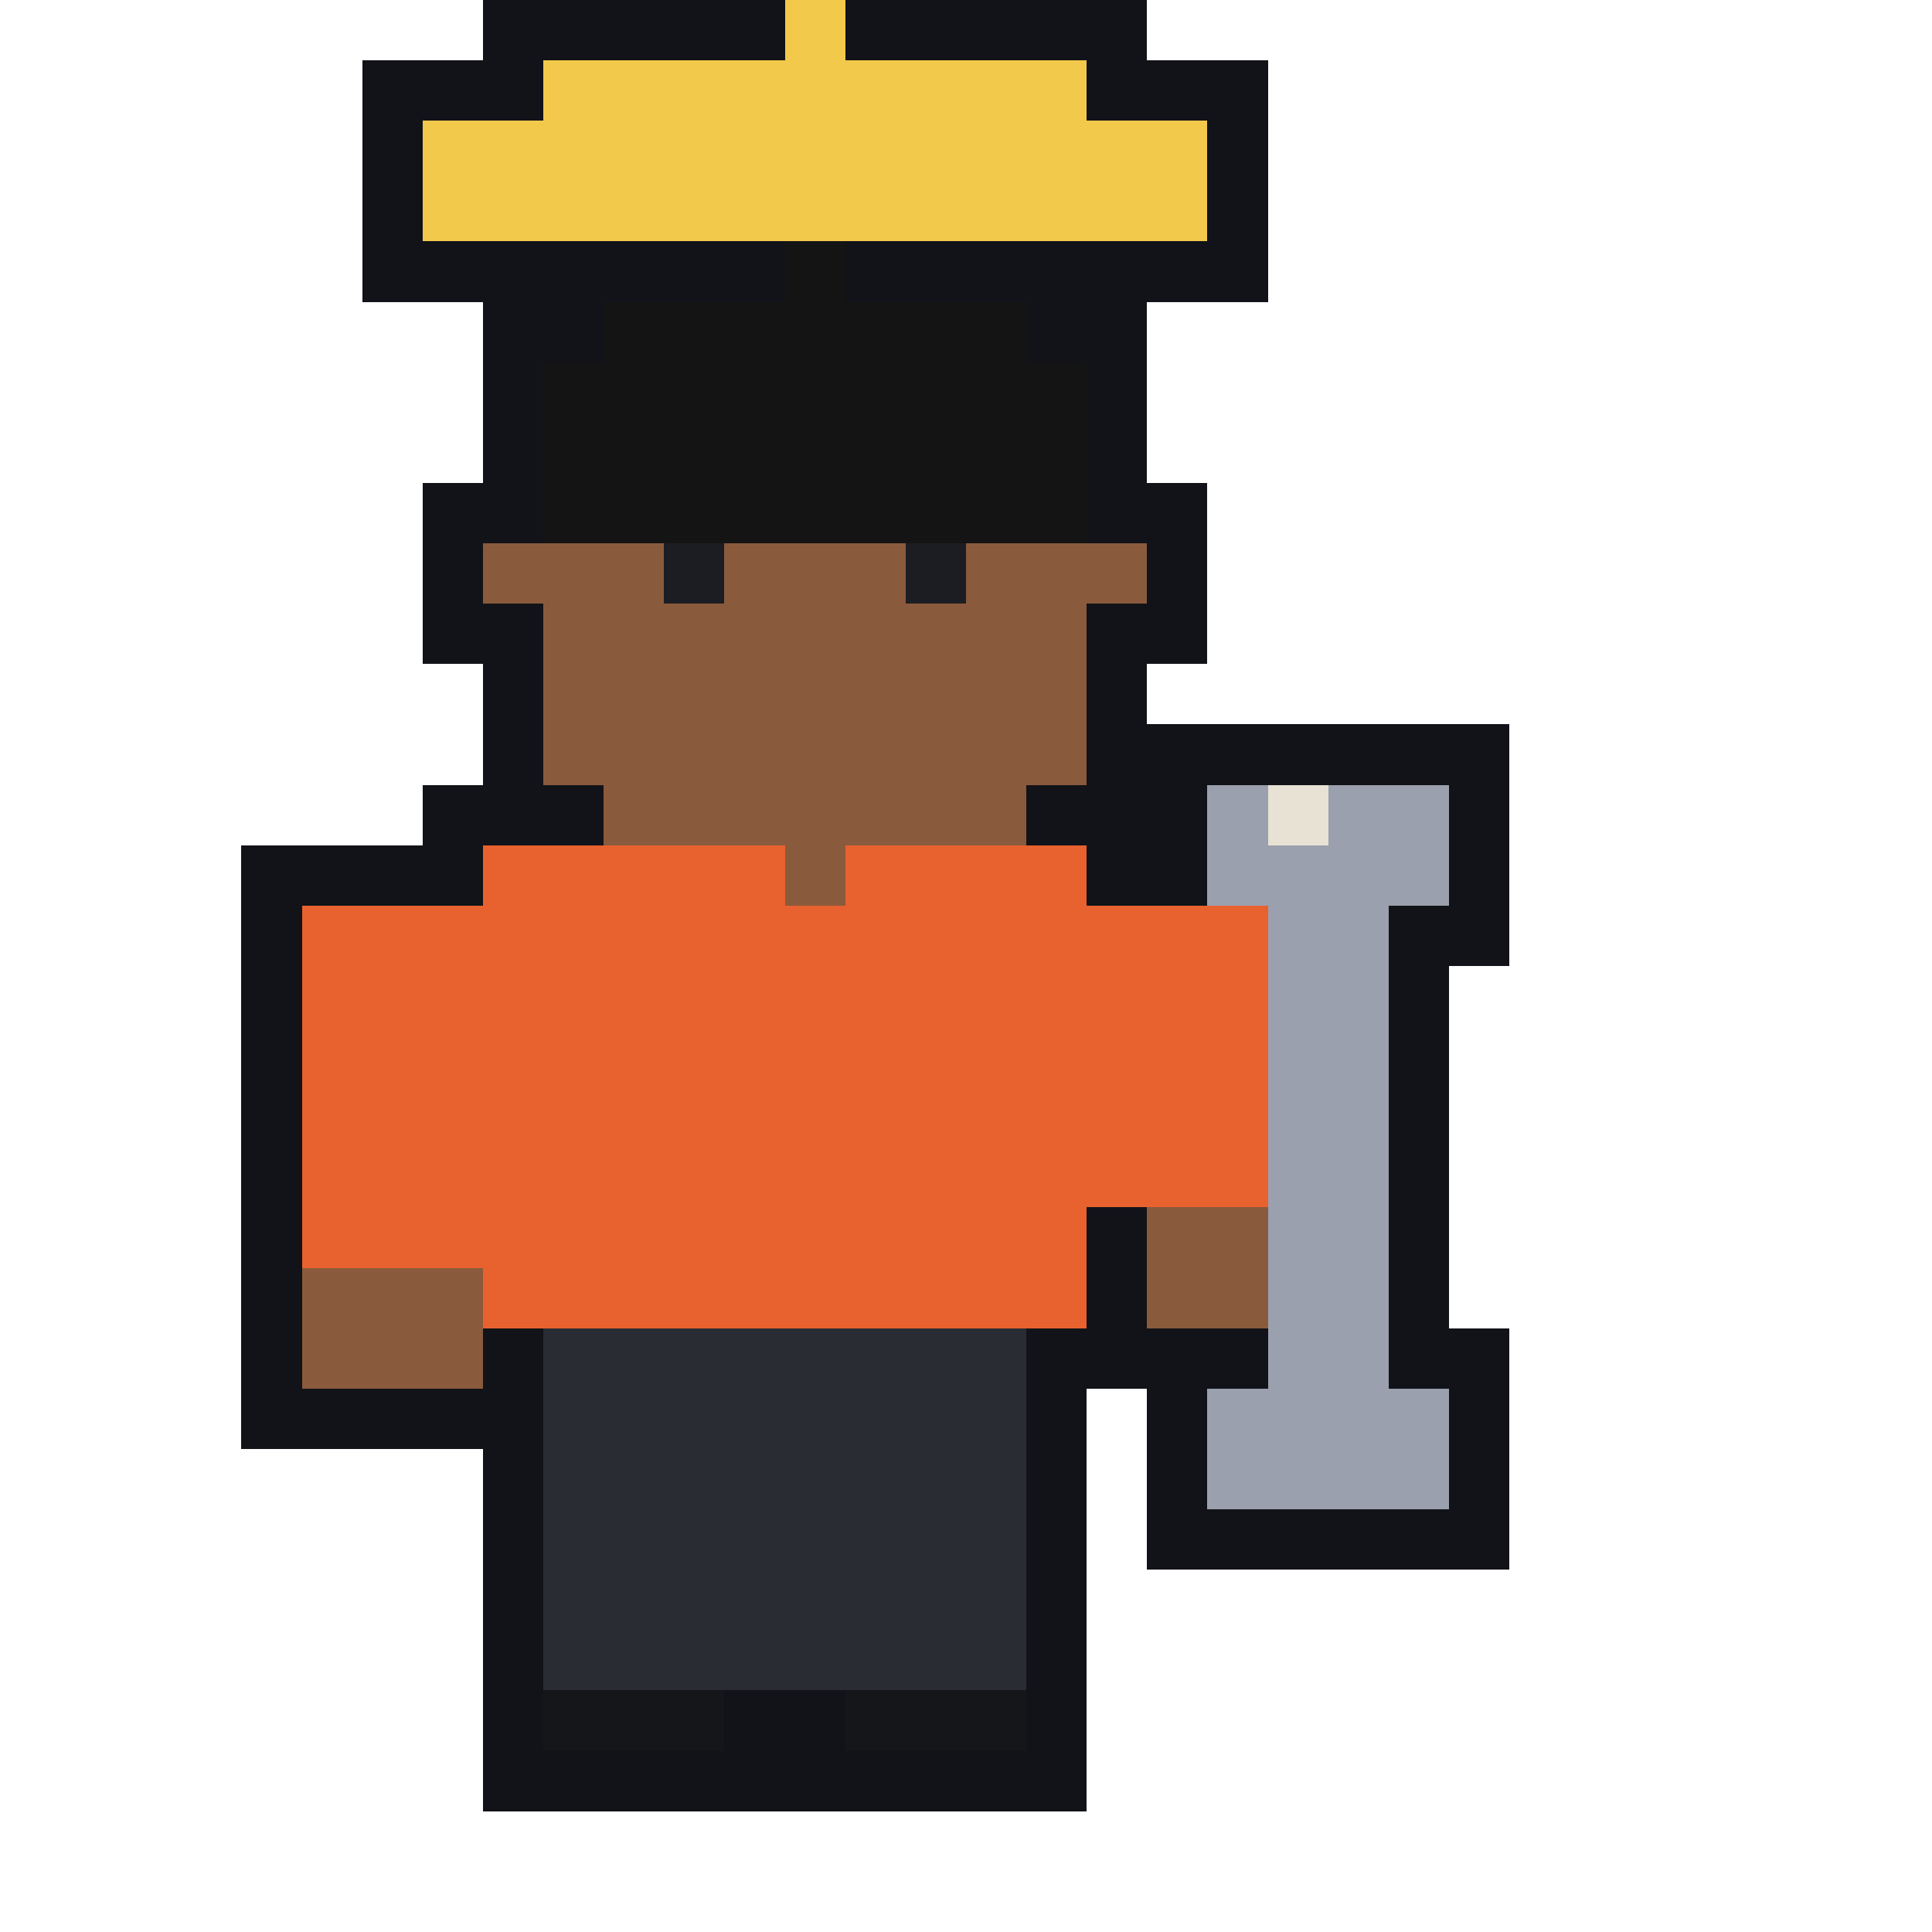
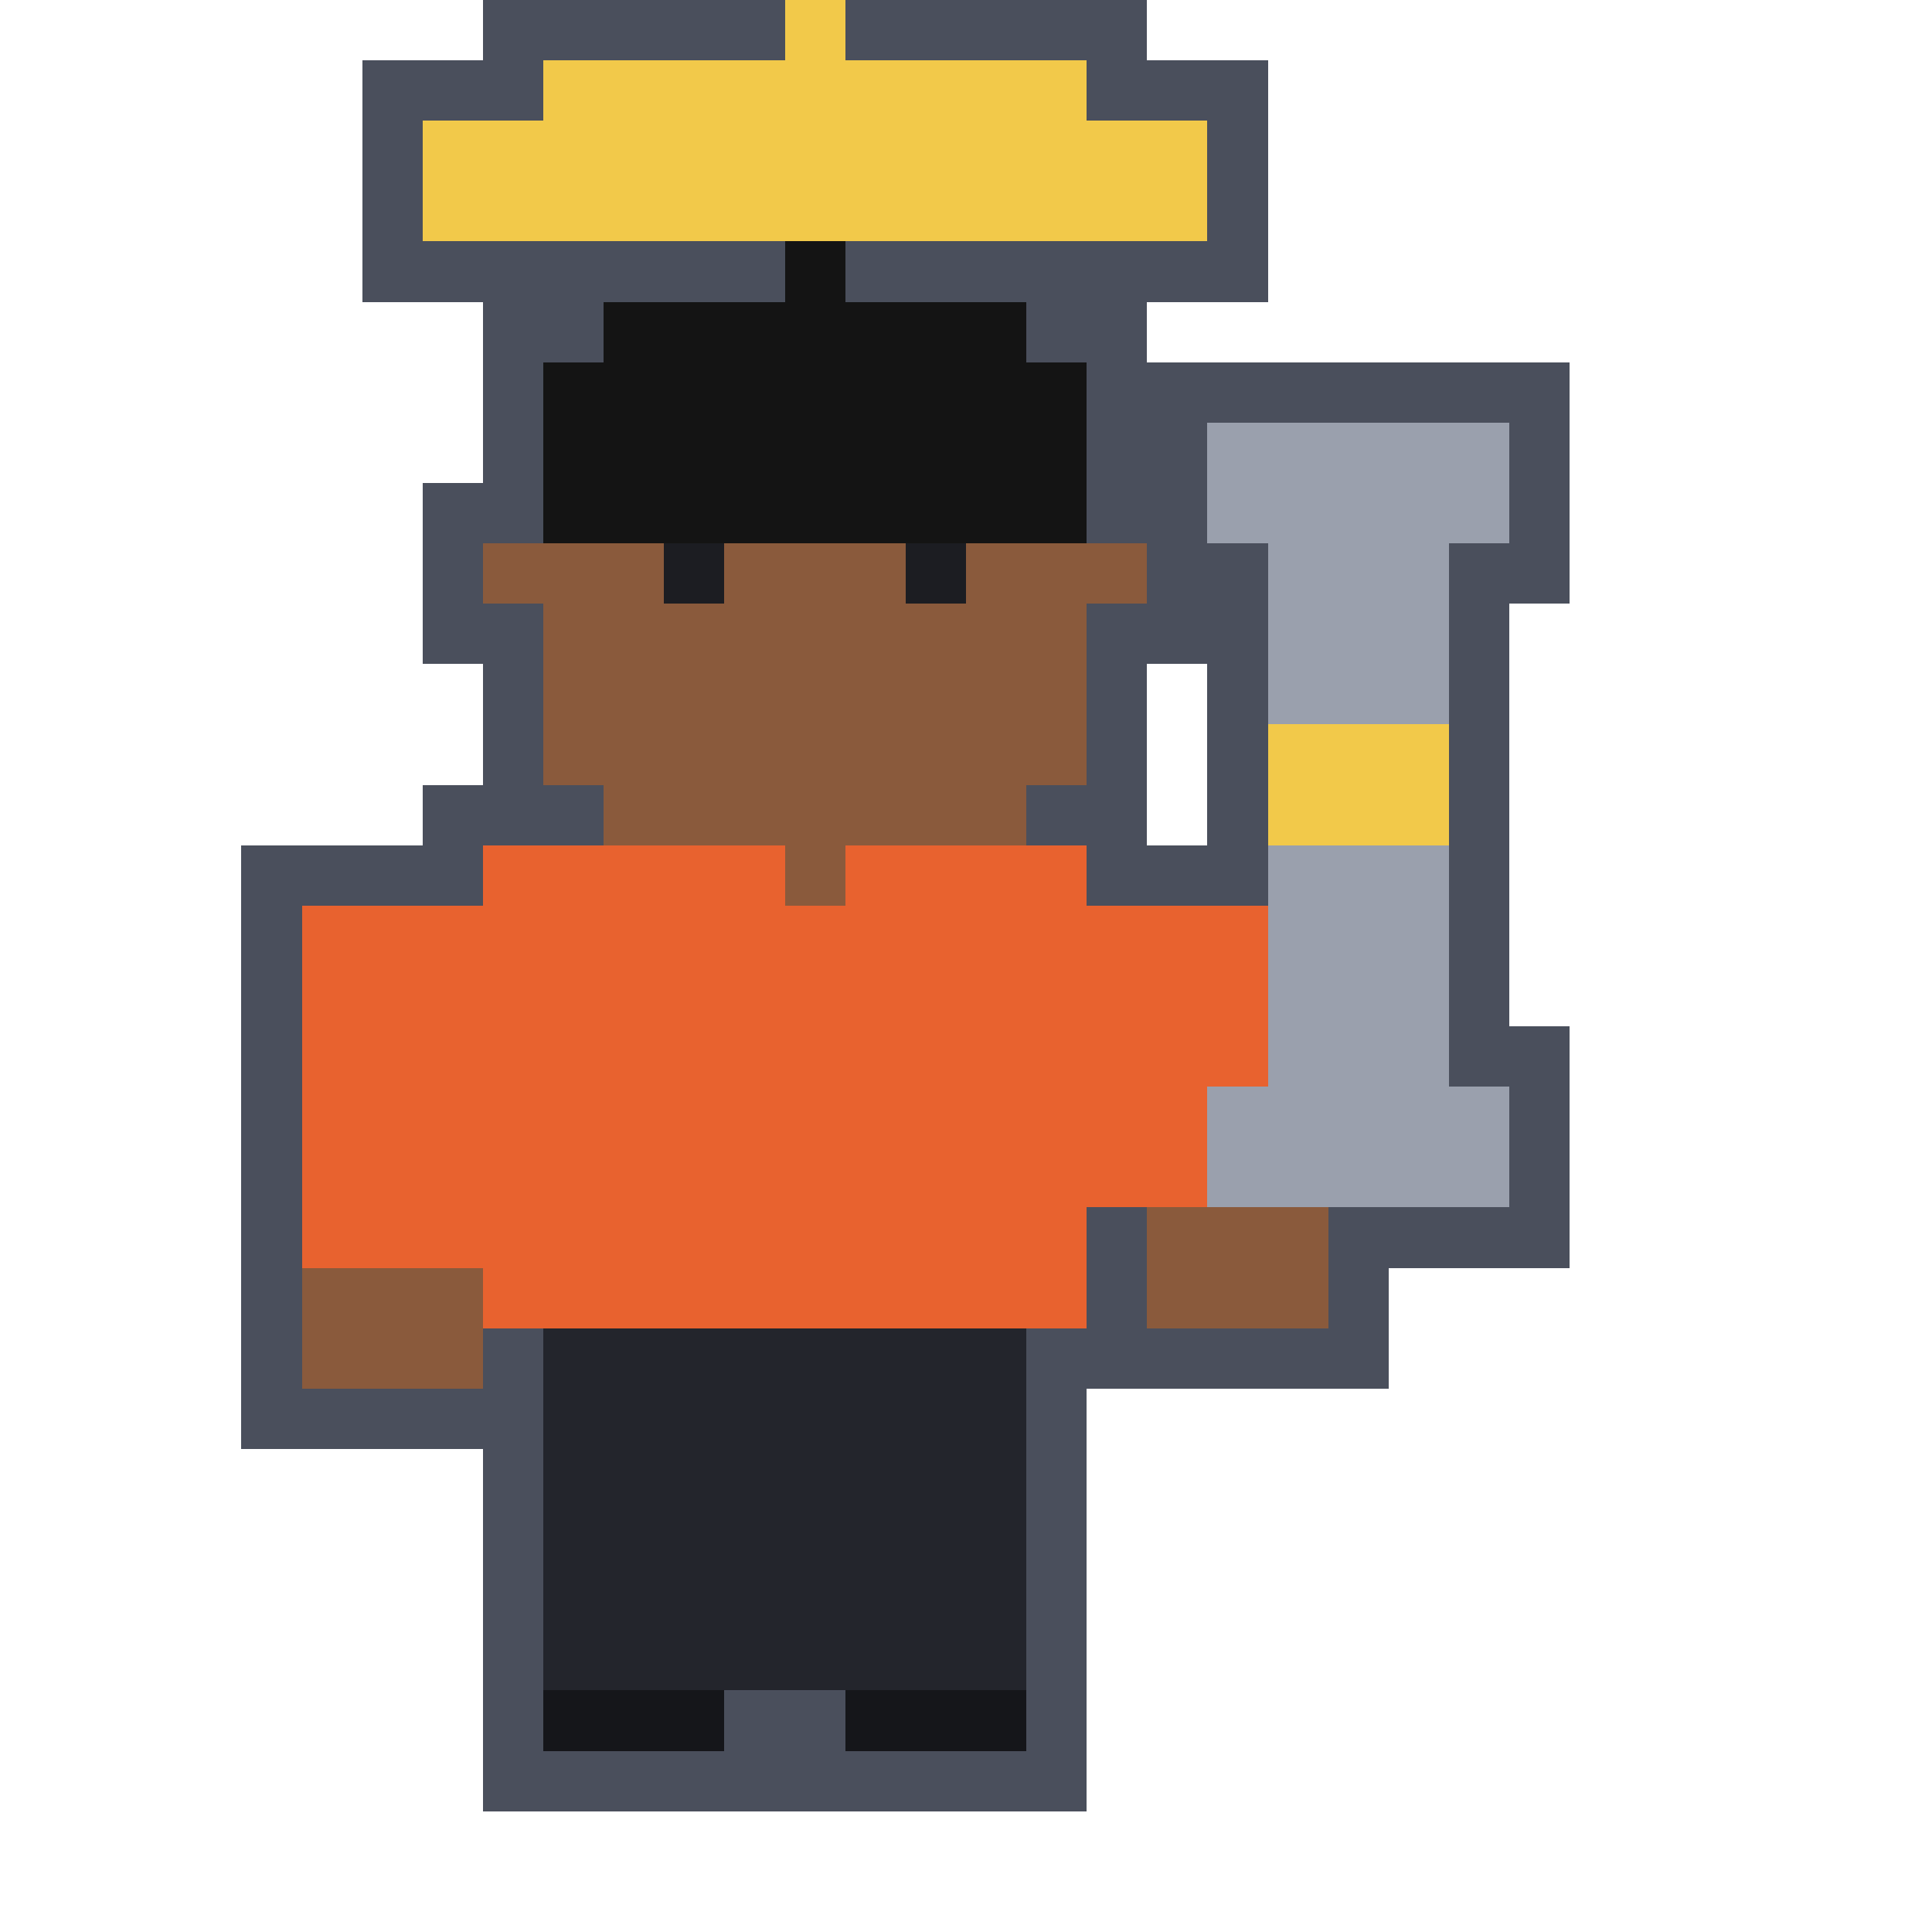
<svg xmlns="http://www.w3.org/2000/svg" viewBox="0 0 32 32" shape-rendering="crispEdges">
-   <rect x="8" y="0" width="5" height="1" fill="#121318" />
+   <rect x="8" y="0" width="5" height="1" fill="#4a4f5c" />
  <rect x="13" y="0" width="1" height="1" fill="#f2c94a" />
-   <rect x="14" y="0" width="5" height="1" fill="#121318" />
-   <rect x="6" y="1" width="3" height="1" fill="#121318" />
+   <rect x="14" y="0" width="5" height="1" fill="#4a4f5c" />
+   <rect x="6" y="1" width="3" height="1" fill="#4a4f5c" />
  <rect x="9" y="1" width="9" height="1" fill="#f2c94a" />
-   <rect x="18" y="1" width="3" height="1" fill="#121318" />
-   <rect x="6" y="2" width="1" height="1" fill="#121318" />
+   <rect x="18" y="1" width="3" height="1" fill="#4a4f5c" />
+   <rect x="6" y="2" width="1" height="1" fill="#4a4f5c" />
  <rect x="7" y="2" width="13" height="1" fill="#f2c94a" />
-   <rect x="20" y="2" width="1" height="1" fill="#121318" />
-   <rect x="6" y="3" width="1" height="1" fill="#121318" />
+   <rect x="20" y="2" width="1" height="1" fill="#4a4f5c" />
+   <rect x="6" y="3" width="1" height="1" fill="#4a4f5c" />
  <rect x="7" y="3" width="13" height="1" fill="#f2c94a" />
-   <rect x="20" y="3" width="1" height="1" fill="#121318" />
-   <rect x="6" y="4" width="7" height="1" fill="#121318" />
+   <rect x="20" y="3" width="1" height="1" fill="#4a4f5c" />
+   <rect x="6" y="4" width="7" height="1" fill="#4a4f5c" />
  <rect x="13" y="4" width="1" height="1" fill="#141414" />
-   <rect x="14" y="4" width="7" height="1" fill="#121318" />
-   <rect x="8" y="5" width="2" height="1" fill="#121318" />
+   <rect x="14" y="4" width="7" height="1" fill="#4a4f5c" />
+   <rect x="8" y="5" width="2" height="1" fill="#4a4f5c" />
  <rect x="10" y="5" width="7" height="1" fill="#141414" />
-   <rect x="17" y="5" width="2" height="1" fill="#121318" />
-   <rect x="8" y="6" width="1" height="1" fill="#121318" />
+   <rect x="17" y="5" width="2" height="1" fill="#4a4f5c" />
+   <rect x="8" y="6" width="1" height="1" fill="#4a4f5c" />
  <rect x="9" y="6" width="9" height="1" fill="#141414" />
-   <rect x="18" y="6" width="1" height="1" fill="#121318" />
-   <rect x="8" y="7" width="1" height="1" fill="#121318" />
+   <rect x="18" y="6" width="8" height="1" fill="#4a4f5c" />
+   <rect x="8" y="7" width="1" height="1" fill="#4a4f5c" />
  <rect x="9" y="7" width="9" height="1" fill="#141414" />
-   <rect x="18" y="7" width="1" height="1" fill="#121318" />
-   <rect x="7" y="8" width="2" height="1" fill="#121318" />
+   <rect x="18" y="7" width="2" height="1" fill="#4a4f5c" />
+   <rect x="20" y="7" width="5" height="1" fill="#9aa0ad" />
+   <rect x="25" y="7" width="1" height="1" fill="#4a4f5c" />
+   <rect x="7" y="8" width="2" height="1" fill="#4a4f5c" />
  <rect x="9" y="8" width="9" height="1" fill="#141414" />
-   <rect x="18" y="8" width="2" height="1" fill="#121318" />
-   <rect x="7" y="9" width="1" height="1" fill="#121318" />
+   <rect x="18" y="8" width="2" height="1" fill="#4a4f5c" />
+   <rect x="20" y="8" width="5" height="1" fill="#9aa0ad" />
+   <rect x="25" y="8" width="1" height="1" fill="#4a4f5c" />
+   <rect x="7" y="9" width="1" height="1" fill="#4a4f5c" />
  <rect x="8" y="9" width="3" height="1" fill="#8a5a3c" />
  <rect x="11" y="9" width="1" height="1" fill="#1c1d22" />
  <rect x="12" y="9" width="3" height="1" fill="#8a5a3c" />
  <rect x="15" y="9" width="1" height="1" fill="#1c1d22" />
  <rect x="16" y="9" width="3" height="1" fill="#8a5a3c" />
-   <rect x="19" y="9" width="1" height="1" fill="#121318" />
-   <rect x="7" y="10" width="2" height="1" fill="#121318" />
+   <rect x="19" y="9" width="2" height="1" fill="#4a4f5c" />
+   <rect x="21" y="9" width="3" height="1" fill="#9aa0ad" />
+   <rect x="24" y="9" width="2" height="1" fill="#4a4f5c" />
+   <rect x="7" y="10" width="2" height="1" fill="#4a4f5c" />
  <rect x="9" y="10" width="9" height="1" fill="#8a5a3c" />
-   <rect x="18" y="10" width="2" height="1" fill="#121318" />
-   <rect x="8" y="11" width="1" height="1" fill="#121318" />
+   <rect x="18" y="10" width="3" height="1" fill="#4a4f5c" />
+   <rect x="21" y="10" width="3" height="1" fill="#9aa0ad" />
+   <rect x="24" y="10" width="1" height="1" fill="#4a4f5c" />
+   <rect x="8" y="11" width="1" height="1" fill="#4a4f5c" />
  <rect x="9" y="11" width="9" height="1" fill="#8a5a3c" />
-   <rect x="18" y="11" width="1" height="1" fill="#121318" />
-   <rect x="8" y="12" width="1" height="1" fill="#121318" />
+   <rect x="18" y="11" width="1" height="1" fill="#4a4f5c" />
+   <rect x="20" y="11" width="1" height="1" fill="#4a4f5c" />
+   <rect x="21" y="11" width="3" height="1" fill="#9aa0ad" />
+   <rect x="24" y="11" width="1" height="1" fill="#4a4f5c" />
+   <rect x="8" y="12" width="1" height="1" fill="#4a4f5c" />
  <rect x="9" y="12" width="9" height="1" fill="#8a5a3c" />
-   <rect x="18" y="12" width="7" height="1" fill="#121318" />
-   <rect x="7" y="13" width="3" height="1" fill="#121318" />
+   <rect x="18" y="12" width="1" height="1" fill="#4a4f5c" />
+   <rect x="20" y="12" width="1" height="1" fill="#4a4f5c" />
+   <rect x="21" y="12" width="3" height="1" fill="#f2c94a" />
+   <rect x="24" y="12" width="1" height="1" fill="#4a4f5c" />
+   <rect x="7" y="13" width="3" height="1" fill="#4a4f5c" />
  <rect x="10" y="13" width="7" height="1" fill="#8a5a3c" />
-   <rect x="17" y="13" width="3" height="1" fill="#121318" />
-   <rect x="20" y="13" width="1" height="1" fill="#9aa0ad" />
-   <rect x="21" y="13" width="1" height="1" fill="#e8e2d4" />
-   <rect x="22" y="13" width="2" height="1" fill="#9aa0ad" />
-   <rect x="24" y="13" width="1" height="1" fill="#121318" />
-   <rect x="4" y="14" width="4" height="1" fill="#121318" />
+   <rect x="17" y="13" width="2" height="1" fill="#4a4f5c" />
+   <rect x="20" y="13" width="1" height="1" fill="#4a4f5c" />
+   <rect x="21" y="13" width="3" height="1" fill="#f2c94a" />
+   <rect x="24" y="13" width="1" height="1" fill="#4a4f5c" />
+   <rect x="4" y="14" width="4" height="1" fill="#4a4f5c" />
  <rect x="8" y="14" width="5" height="1" fill="#e8622f" />
  <rect x="13" y="14" width="1" height="1" fill="#8a5a3c" />
  <rect x="14" y="14" width="4" height="1" fill="#e8622f" />
-   <rect x="18" y="14" width="2" height="1" fill="#121318" />
-   <rect x="20" y="14" width="4" height="1" fill="#9aa0ad" />
-   <rect x="24" y="14" width="1" height="1" fill="#121318" />
-   <rect x="4" y="15" width="1" height="1" fill="#121318" />
+   <rect x="18" y="14" width="3" height="1" fill="#4a4f5c" />
+   <rect x="21" y="14" width="3" height="1" fill="#9aa0ad" />
+   <rect x="24" y="14" width="1" height="1" fill="#4a4f5c" />
+   <rect x="4" y="15" width="1" height="1" fill="#4a4f5c" />
  <rect x="5" y="15" width="16" height="1" fill="#e8622f" />
-   <rect x="21" y="15" width="2" height="1" fill="#9aa0ad" />
-   <rect x="23" y="15" width="2" height="1" fill="#121318" />
-   <rect x="4" y="16" width="1" height="1" fill="#121318" />
+   <rect x="21" y="15" width="3" height="1" fill="#9aa0ad" />
+   <rect x="24" y="15" width="1" height="1" fill="#4a4f5c" />
+   <rect x="4" y="16" width="1" height="1" fill="#4a4f5c" />
  <rect x="5" y="16" width="16" height="1" fill="#e8622f" />
-   <rect x="21" y="16" width="2" height="1" fill="#9aa0ad" />
-   <rect x="23" y="16" width="1" height="1" fill="#121318" />
-   <rect x="4" y="17" width="1" height="1" fill="#121318" />
+   <rect x="21" y="16" width="3" height="1" fill="#9aa0ad" />
+   <rect x="24" y="16" width="1" height="1" fill="#4a4f5c" />
+   <rect x="4" y="17" width="1" height="1" fill="#4a4f5c" />
  <rect x="5" y="17" width="16" height="1" fill="#e8622f" />
-   <rect x="21" y="17" width="2" height="1" fill="#9aa0ad" />
-   <rect x="23" y="17" width="1" height="1" fill="#121318" />
-   <rect x="4" y="18" width="1" height="1" fill="#121318" />
-   <rect x="5" y="18" width="16" height="1" fill="#e8622f" />
-   <rect x="21" y="18" width="2" height="1" fill="#9aa0ad" />
-   <rect x="23" y="18" width="1" height="1" fill="#121318" />
-   <rect x="4" y="19" width="1" height="1" fill="#121318" />
-   <rect x="5" y="19" width="16" height="1" fill="#e8622f" />
-   <rect x="21" y="19" width="2" height="1" fill="#9aa0ad" />
-   <rect x="23" y="19" width="1" height="1" fill="#121318" />
-   <rect x="4" y="20" width="1" height="1" fill="#121318" />
+   <rect x="21" y="17" width="3" height="1" fill="#9aa0ad" />
+   <rect x="24" y="17" width="2" height="1" fill="#4a4f5c" />
+   <rect x="4" y="18" width="1" height="1" fill="#4a4f5c" />
+   <rect x="5" y="18" width="15" height="1" fill="#e8622f" />
+   <rect x="20" y="18" width="5" height="1" fill="#9aa0ad" />
+   <rect x="25" y="18" width="1" height="1" fill="#4a4f5c" />
+   <rect x="4" y="19" width="1" height="1" fill="#4a4f5c" />
+   <rect x="5" y="19" width="15" height="1" fill="#e8622f" />
+   <rect x="20" y="19" width="5" height="1" fill="#9aa0ad" />
+   <rect x="25" y="19" width="1" height="1" fill="#4a4f5c" />
+   <rect x="4" y="20" width="1" height="1" fill="#4a4f5c" />
  <rect x="5" y="20" width="13" height="1" fill="#e8622f" />
-   <rect x="18" y="20" width="1" height="1" fill="#121318" />
-   <rect x="19" y="20" width="2" height="1" fill="#8a5a3c" />
-   <rect x="21" y="20" width="2" height="1" fill="#9aa0ad" />
-   <rect x="23" y="20" width="1" height="1" fill="#121318" />
-   <rect x="4" y="21" width="1" height="1" fill="#121318" />
+   <rect x="18" y="20" width="1" height="1" fill="#4a4f5c" />
+   <rect x="19" y="20" width="3" height="1" fill="#8a5a3c" />
+   <rect x="22" y="20" width="4" height="1" fill="#4a4f5c" />
+   <rect x="4" y="21" width="1" height="1" fill="#4a4f5c" />
  <rect x="5" y="21" width="3" height="1" fill="#8a5a3c" />
  <rect x="8" y="21" width="10" height="1" fill="#e8622f" />
-   <rect x="18" y="21" width="1" height="1" fill="#121318" />
-   <rect x="19" y="21" width="2" height="1" fill="#8a5a3c" />
-   <rect x="21" y="21" width="2" height="1" fill="#9aa0ad" />
-   <rect x="23" y="21" width="1" height="1" fill="#121318" />
-   <rect x="4" y="22" width="1" height="1" fill="#121318" />
+   <rect x="18" y="21" width="1" height="1" fill="#4a4f5c" />
+   <rect x="19" y="21" width="3" height="1" fill="#8a5a3c" />
+   <rect x="22" y="21" width="1" height="1" fill="#4a4f5c" />
+   <rect x="4" y="22" width="1" height="1" fill="#4a4f5c" />
  <rect x="5" y="22" width="3" height="1" fill="#8a5a3c" />
-   <rect x="8" y="22" width="1" height="1" fill="#121318" />
-   <rect x="9" y="22" width="8" height="1" fill="#2a2c33" />
-   <rect x="17" y="22" width="4" height="1" fill="#121318" />
-   <rect x="21" y="22" width="2" height="1" fill="#9aa0ad" />
-   <rect x="23" y="22" width="2" height="1" fill="#121318" />
-   <rect x="4" y="23" width="5" height="1" fill="#121318" />
-   <rect x="9" y="23" width="8" height="1" fill="#2a2c33" />
-   <rect x="17" y="23" width="1" height="1" fill="#121318" />
-   <rect x="19" y="23" width="1" height="1" fill="#121318" />
-   <rect x="20" y="23" width="4" height="1" fill="#9aa0ad" />
-   <rect x="24" y="23" width="1" height="1" fill="#121318" />
-   <rect x="8" y="24" width="1" height="1" fill="#121318" />
-   <rect x="9" y="24" width="8" height="1" fill="#2a2c33" />
-   <rect x="17" y="24" width="1" height="1" fill="#121318" />
-   <rect x="19" y="24" width="1" height="1" fill="#121318" />
-   <rect x="20" y="24" width="4" height="1" fill="#9aa0ad" />
-   <rect x="24" y="24" width="1" height="1" fill="#121318" />
-   <rect x="8" y="25" width="1" height="1" fill="#121318" />
-   <rect x="9" y="25" width="8" height="1" fill="#2a2c33" />
-   <rect x="17" y="25" width="1" height="1" fill="#121318" />
-   <rect x="19" y="25" width="6" height="1" fill="#121318" />
-   <rect x="8" y="26" width="1" height="1" fill="#121318" />
-   <rect x="9" y="26" width="8" height="1" fill="#2a2c33" />
-   <rect x="17" y="26" width="1" height="1" fill="#121318" />
-   <rect x="8" y="27" width="1" height="1" fill="#121318" />
-   <rect x="9" y="27" width="8" height="1" fill="#2a2c33" />
-   <rect x="17" y="27" width="1" height="1" fill="#121318" />
-   <rect x="8" y="28" width="1" height="1" fill="#121318" />
+   <rect x="8" y="22" width="1" height="1" fill="#4a4f5c" />
+   <rect x="9" y="22" width="8" height="1" fill="#23252c" />
+   <rect x="17" y="22" width="6" height="1" fill="#4a4f5c" />
+   <rect x="4" y="23" width="5" height="1" fill="#4a4f5c" />
+   <rect x="9" y="23" width="8" height="1" fill="#23252c" />
+   <rect x="17" y="23" width="1" height="1" fill="#4a4f5c" />
+   <rect x="8" y="24" width="1" height="1" fill="#4a4f5c" />
+   <rect x="9" y="24" width="8" height="1" fill="#23252c" />
+   <rect x="17" y="24" width="1" height="1" fill="#4a4f5c" />
+   <rect x="8" y="25" width="1" height="1" fill="#4a4f5c" />
+   <rect x="9" y="25" width="8" height="1" fill="#23252c" />
+   <rect x="17" y="25" width="1" height="1" fill="#4a4f5c" />
+   <rect x="8" y="26" width="1" height="1" fill="#4a4f5c" />
+   <rect x="9" y="26" width="8" height="1" fill="#23252c" />
+   <rect x="17" y="26" width="1" height="1" fill="#4a4f5c" />
+   <rect x="8" y="27" width="1" height="1" fill="#4a4f5c" />
+   <rect x="9" y="27" width="8" height="1" fill="#23252c" />
+   <rect x="17" y="27" width="1" height="1" fill="#4a4f5c" />
+   <rect x="8" y="28" width="1" height="1" fill="#4a4f5c" />
  <rect x="9" y="28" width="3" height="1" fill="#15161a" />
-   <rect x="12" y="28" width="2" height="1" fill="#121318" />
+   <rect x="12" y="28" width="2" height="1" fill="#4a4f5c" />
  <rect x="14" y="28" width="3" height="1" fill="#15161a" />
-   <rect x="17" y="28" width="1" height="1" fill="#121318" />
-   <rect x="8" y="29" width="10" height="1" fill="#121318" />
+   <rect x="17" y="28" width="1" height="1" fill="#4a4f5c" />
+   <rect x="8" y="29" width="10" height="1" fill="#4a4f5c" />
</svg>
